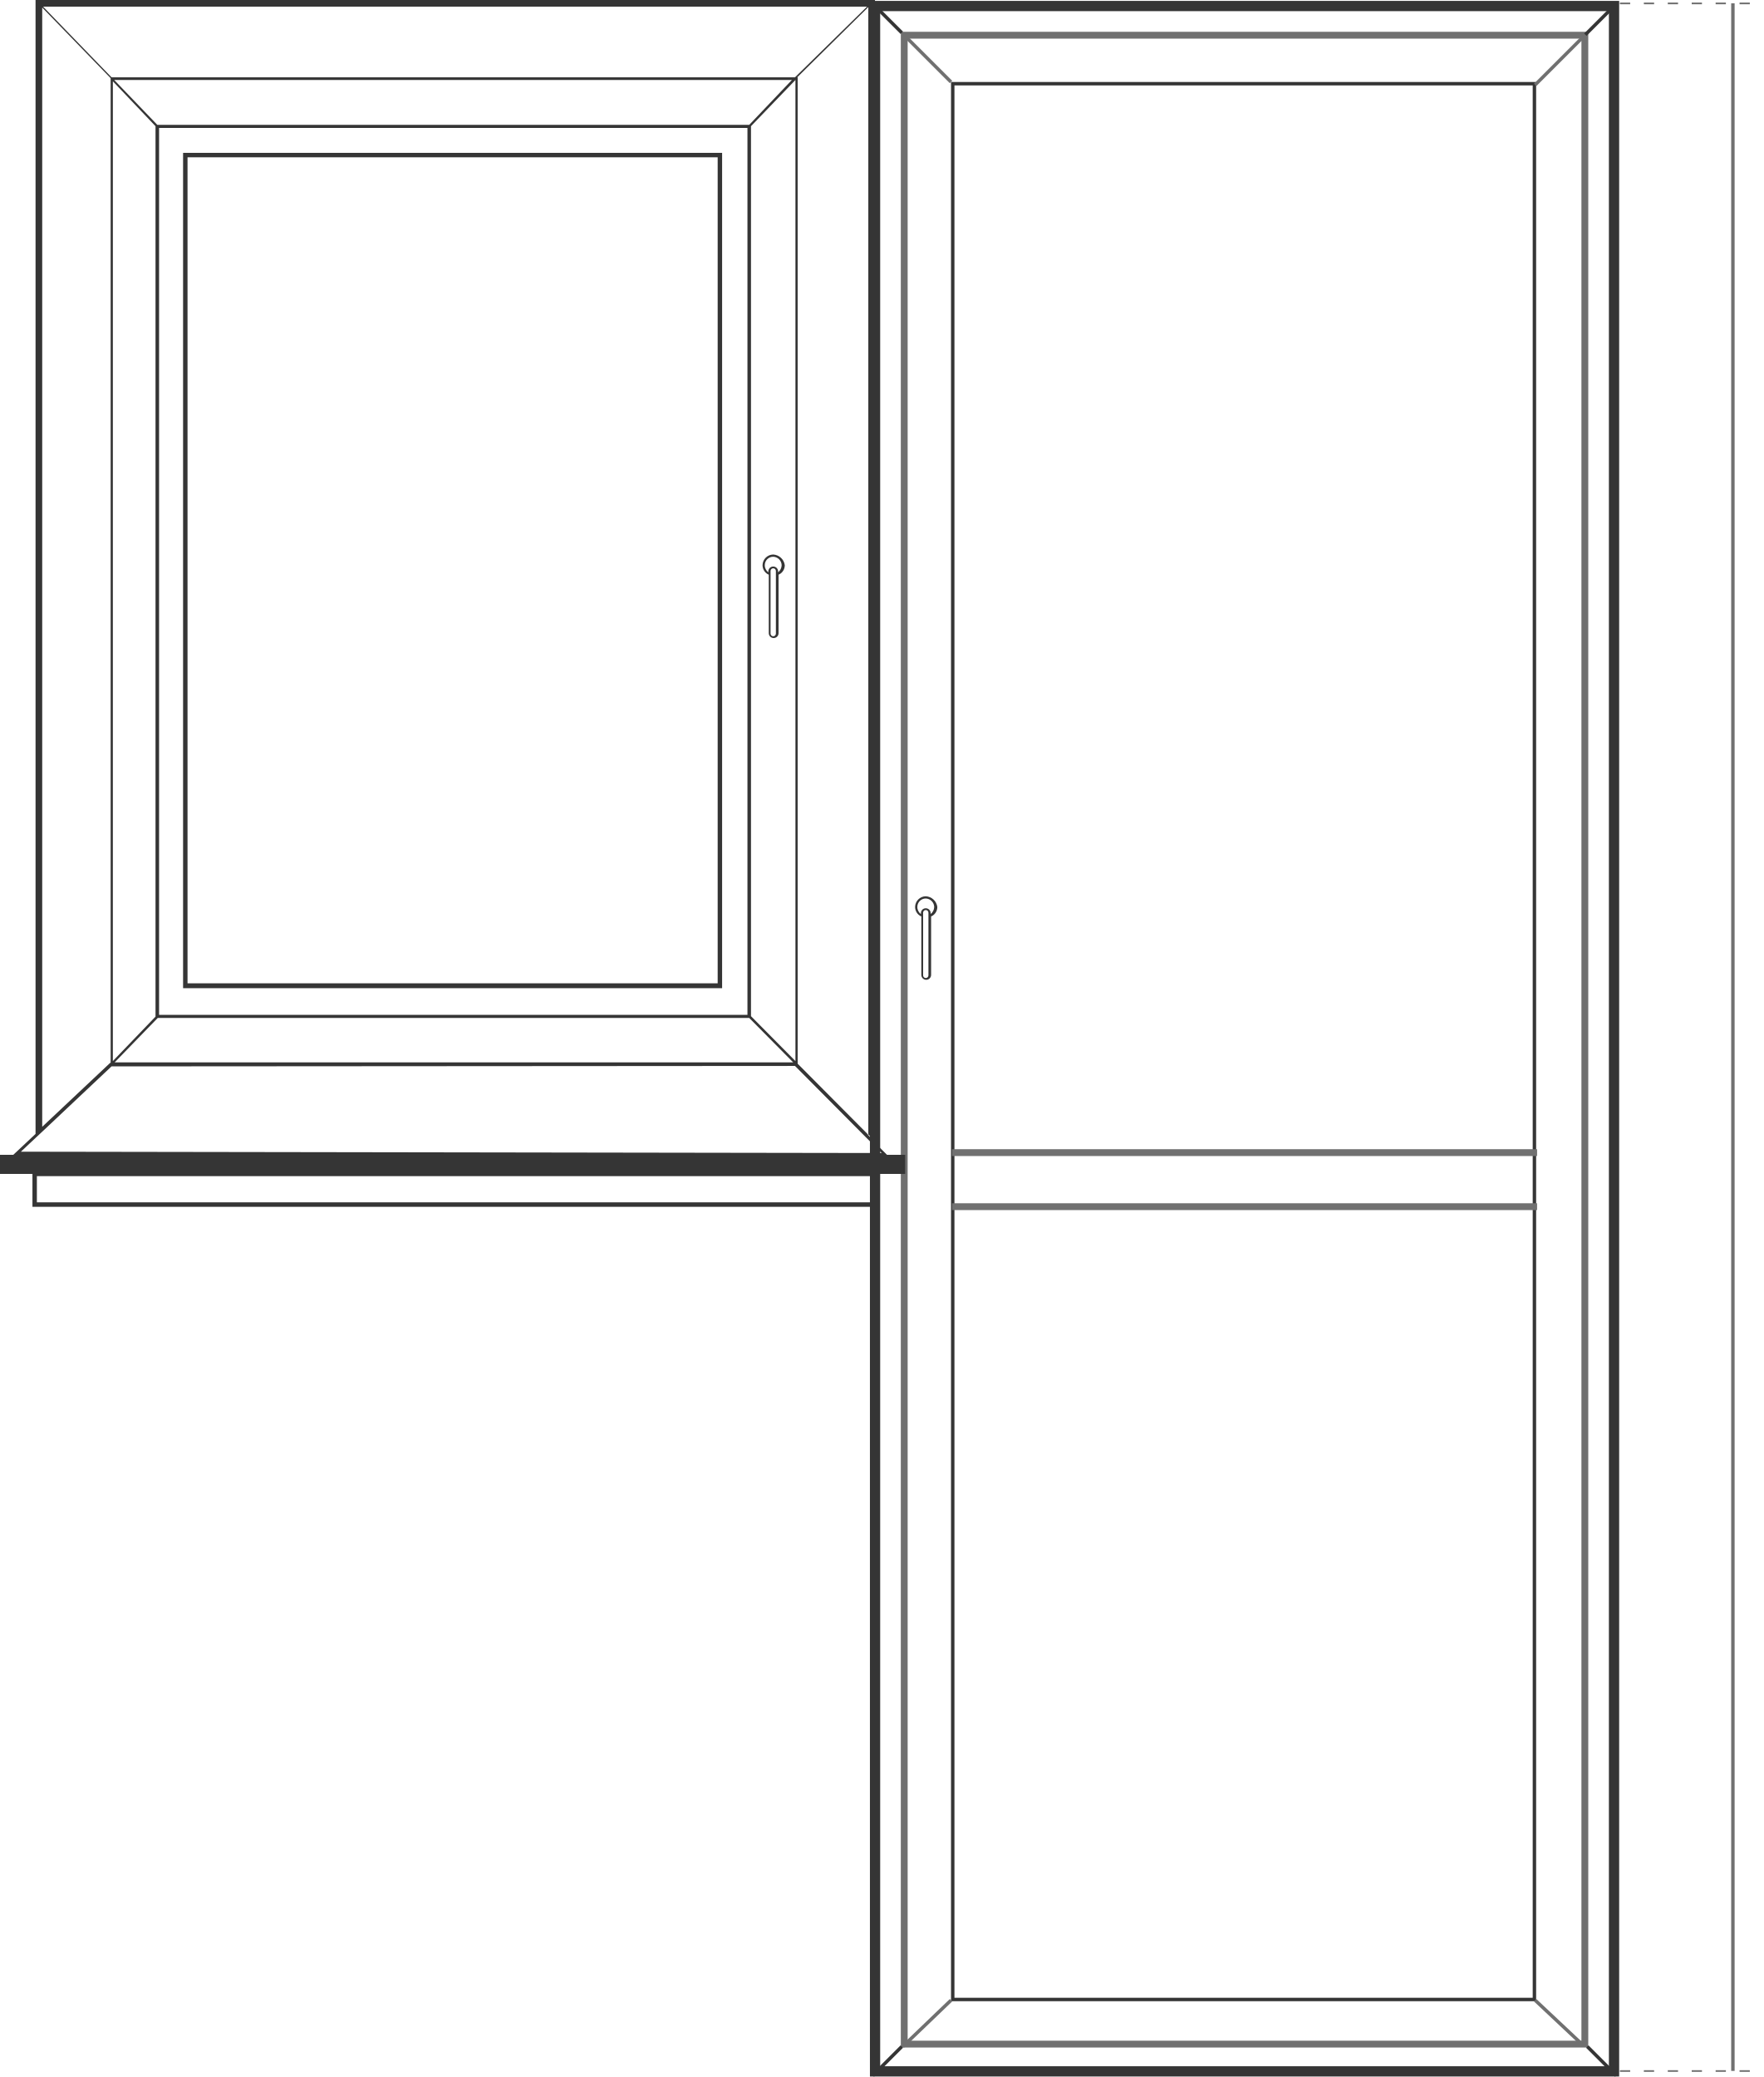
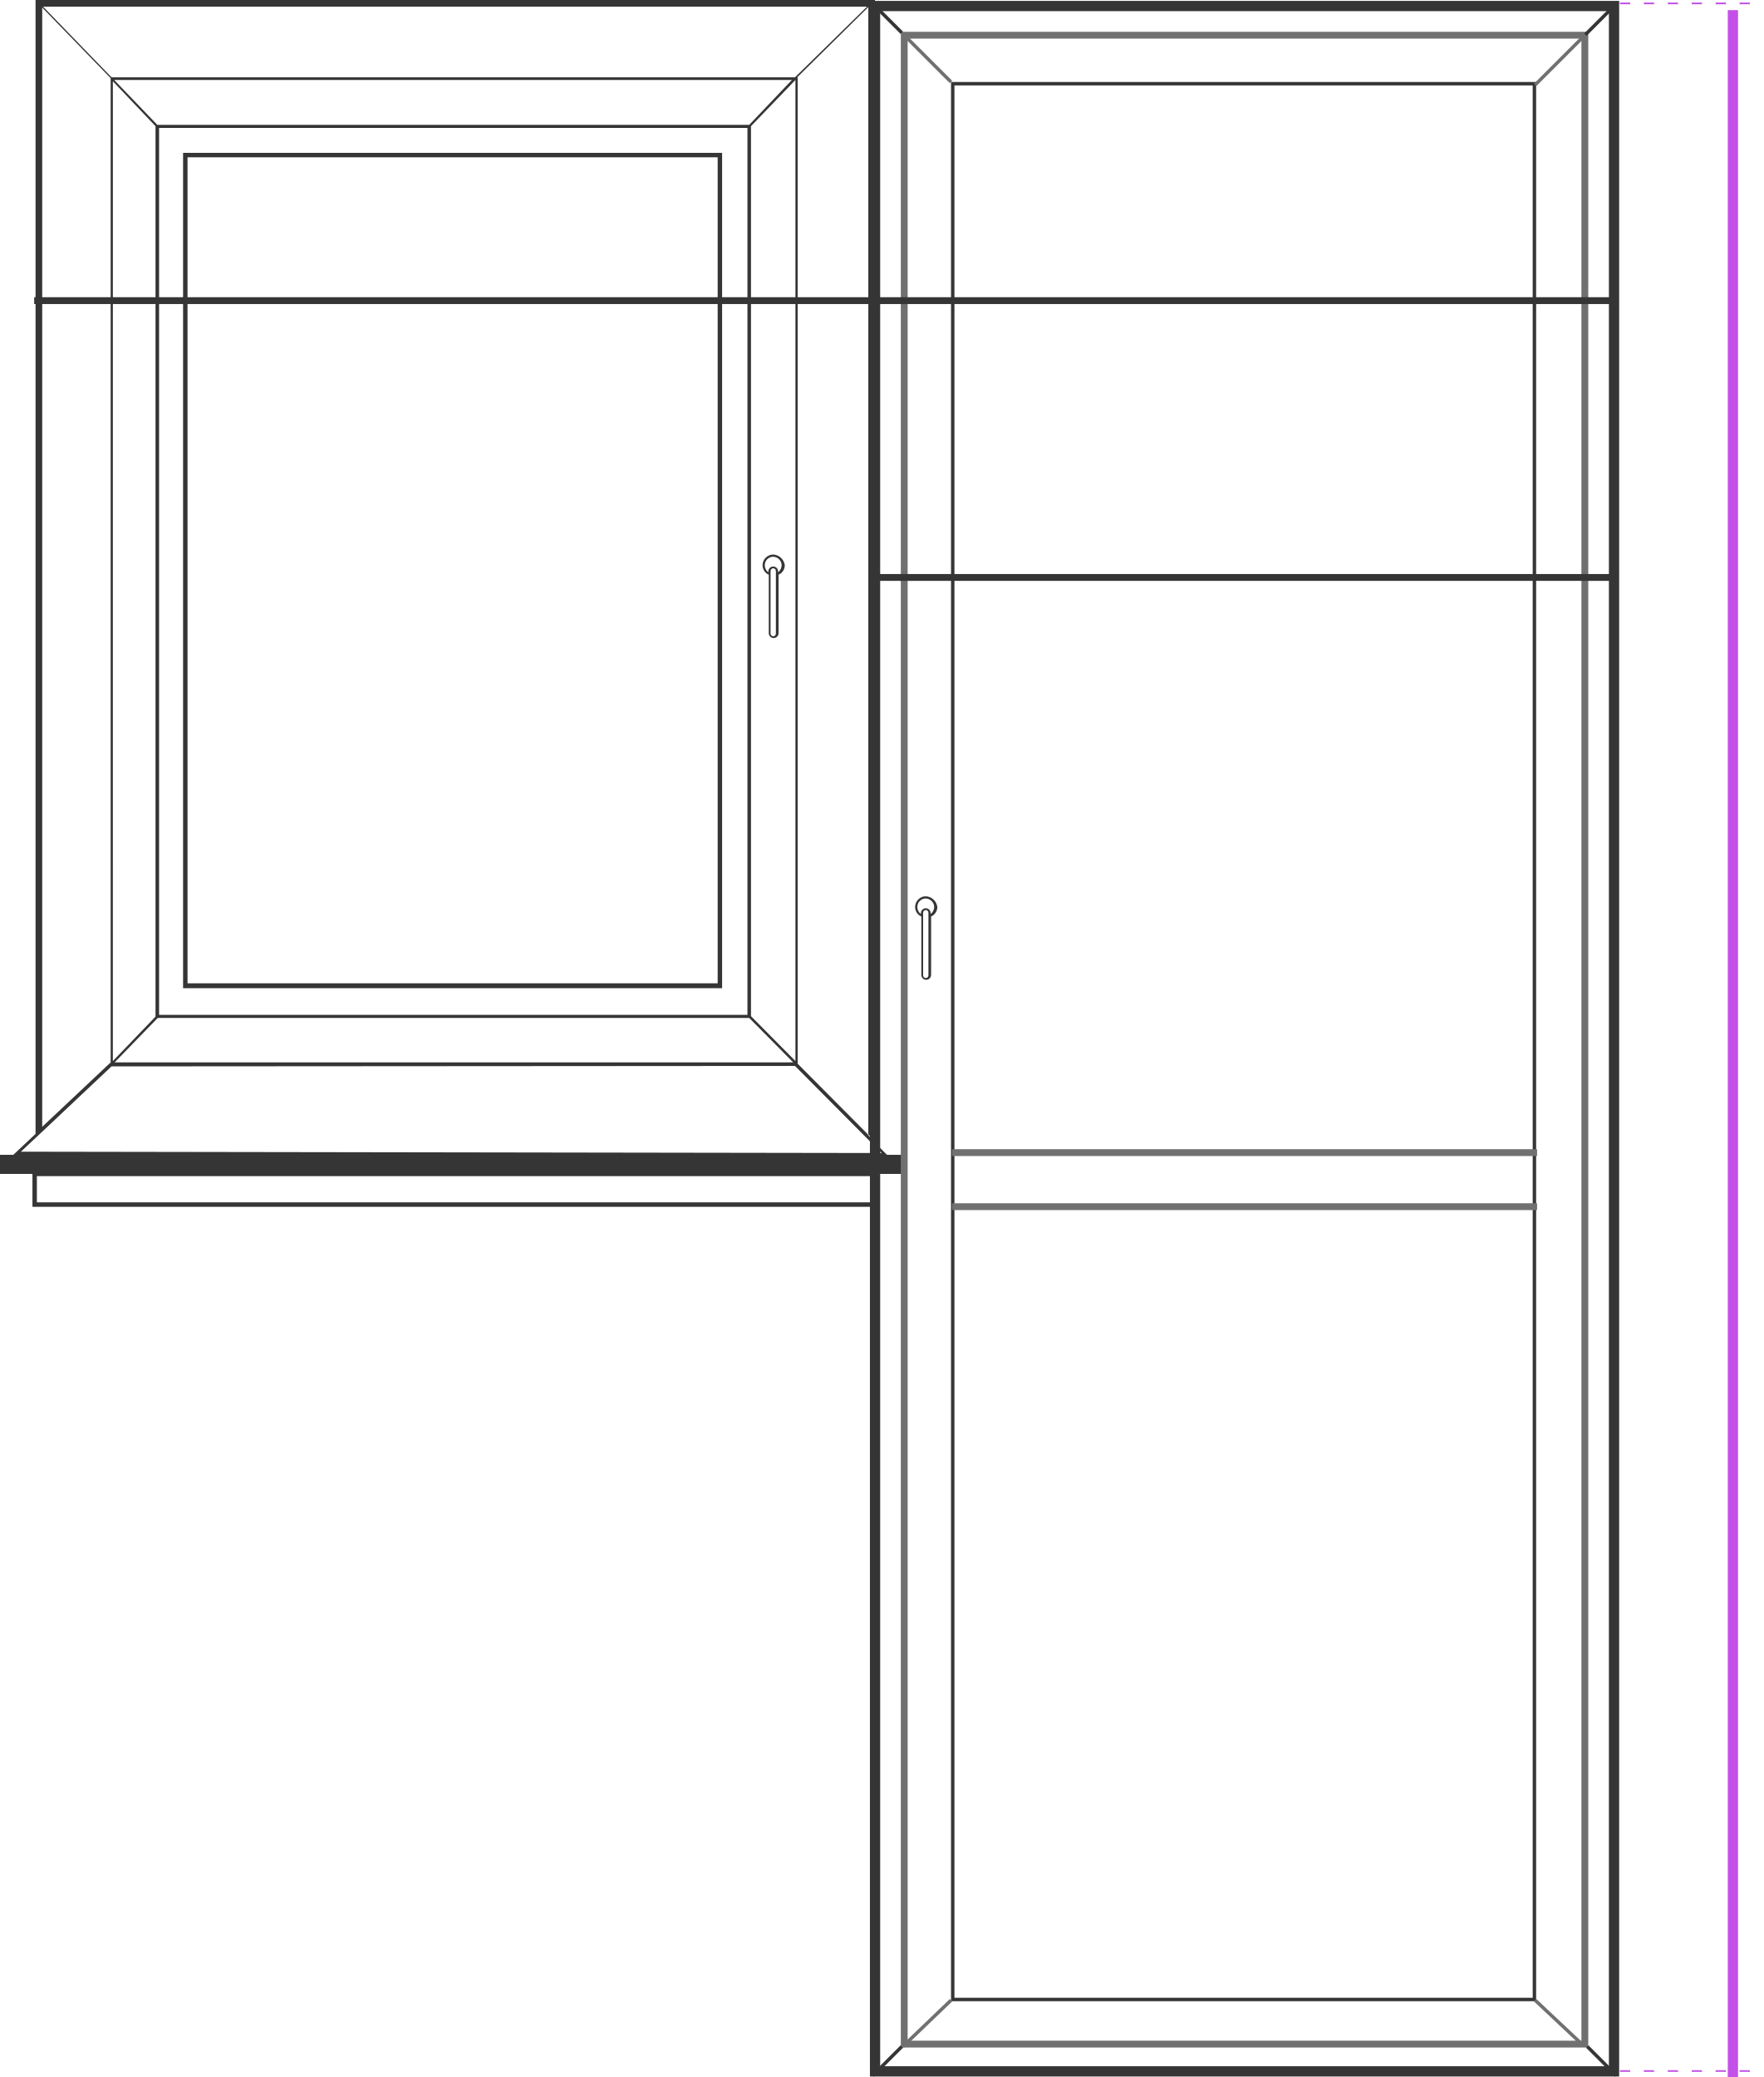
<svg xmlns="http://www.w3.org/2000/svg" width="515.948" height="607.746" viewBox="0 0 515.948 607.746">
  <defs>
    <clipPath id="clip-path">
-       <rect width="220" height="2" fill="none" />
-     </clipPath>
-     <clipPath id="clip-path-2">
      <rect width="42" height="2" fill="none" />
    </clipPath>
  </defs>
-   <g id="Group_772" data-name="Group 772" transform="translate(-722.5 -264.534)">
-     <g id="Group_771" data-name="Group 771">
+   <g id="balcony" transform="translate(-722.5 -264.534)">
+     <g id="Rectangle_585" data-name="Rectangle 585" transform="translate(977.016 264.797)" fill="none" stroke="#353535" stroke-width="3">
+       <rect width="219.205" height="607.335" stroke="none" />
+       <rect x="1.5" y="1.5" width="216.205" height="604.335" fill="none" />
+     </g>
+     <path id="Path_1260" data-name="Path 1260" d="M-10222.263-9678.031h253.426l-27.052-26.992h-198.832l-28.383,26.992" transform="translate(10950.875 10280.012)" fill="none" />
+     <path id="Path_439" data-name="Path 439" d="M41.2,278.825H198.906V34.4H41.2ZM42.5,35.7H197.606V277.4H42.5Z" transform="translate(734.865 274.859)" fill="#353535" />
+     <path id="Path_452" data-name="Path 452" d="M174.72,124.8a3.164,3.164,0,0,0-3.12,3.12,3.032,3.032,0,0,0,1.69,2.73h.13v17.162a1.43,1.43,0,0,0,2.86,0V130.651h.13a3.032,3.032,0,0,0,1.69-2.73A3.6,3.6,0,0,0,174.72,124.8Zm.78,23.142a.78.78,0,1,1-1.56,0V129.61a.78.78,0,1,1,1.56,0v18.332ZM176.15,130v-.26a1.43,1.43,0,1,0-2.86,0V130a2.526,2.526,0,0,1-1.04-2.08,2.469,2.469,0,0,1,2.47-2.47,2.557,2.557,0,0,1,2.47,2.47A2.714,2.714,0,0,1,176.15,130Z" transform="translate(774.003 301.991)" fill="#353535" />
+     <path id="Path_453" data-name="Path 453" d="M264.837,337.9h-5.331l-2.73-2.73.13-.13-2.99-2.99v-.13l-20.542-20.672V22.622h-.13l20.8-20.542V331.924l1.95,1.95V0H10.4V331.794L3.9,337.9H0V343.5H9.491v9.621H256.517V343.5h8.321Zm-9.491,13.911H10.791v-7.671H255.216v7.671ZM33.023,23.792,45.5,36.924V297.471l-12.481,13ZM219.2,297.861l12.871,13H33.543l12.611-13Zm-172.658-.91V37.444H218.683V296.951Zm173.178.39V36.924l13-13.521v287.07ZM219.2,36.534H46.025L33.413,23.4H231.684ZM10.4,332.964l1.95-1.82,20.282-19.112,199.961-.13,20.542,20.672h0l1.95,1.95h0l2.86,2.86-251.836-.39ZM32.633,22.622,12.611,1.95H253.656L232.594,22.622ZM12.351,2.21,32.373,22.882v288.11h-.13L12.351,329.714ZM116.362,337.645c47.455.13,94.91.13,142.365.26h0C211.272,337.775,163.817,337.775,116.362,337.645Z" transform="translate(722.5 264.534)" fill="#353535" />
+     <g id="balcony-center">
      <g id="Rectangle_588" data-name="Rectangle 588" transform="translate(986.055 273.837)" fill="none" stroke="#707070" stroke-width="2">
        <rect width="201.127" height="589.821" stroke="none" />
        <rect x="1" y="1" width="199.127" height="587.821" fill="none" />
-       </g>
-       <g id="Rectangle_585" data-name="Rectangle 585" transform="translate(977.016 264.797)" fill="none" stroke="#353535" stroke-width="3">
-         <rect width="219.205" height="607.335" stroke="none" />
-         <rect x="1.5" y="1.5" width="216.205" height="604.335" fill="none" />
      </g>
      <g id="Rectangle_587" data-name="Rectangle 587" transform="translate(1000.744 288.526)" fill="none" stroke="#353535" stroke-width="1">
        <rect width="171.184" height="561.573" stroke="none" />
        <rect x="0.5" y="0.5" width="170.184" height="560.573" fill="none" />
      </g>
-       <path id="Path_439" data-name="Path 439" d="M41.2,278.825H198.906V34.4H41.2ZM42.5,35.7H197.606V277.4H42.5Z" transform="translate(734.865 274.859)" fill="#353535" />
-       <path id="Path_452" data-name="Path 452" d="M174.72,124.8a3.164,3.164,0,0,0-3.12,3.12,3.032,3.032,0,0,0,1.69,2.73h.13v17.162a1.43,1.43,0,0,0,2.86,0V130.651h.13a3.032,3.032,0,0,0,1.69-2.73A3.6,3.6,0,0,0,174.72,124.8Zm.78,23.142a.78.78,0,1,1-1.56,0V129.61a.78.78,0,1,1,1.56,0v18.332ZM176.15,130v-.26a1.43,1.43,0,1,0-2.86,0V130a2.526,2.526,0,0,1-1.04-2.08,2.469,2.469,0,0,1,2.47-2.47,2.557,2.557,0,0,1,2.47,2.47A2.714,2.714,0,0,1,176.15,130Z" transform="translate(774.003 301.991)" fill="#353535" />
-       <path id="Path_453" data-name="Path 453" d="M264.837,337.9h-5.331l-2.73-2.73.13-.13-2.99-2.99v-.13l-20.542-20.672V22.622h-.13l20.8-20.542V331.924l1.95,1.95V0H10.4V331.794L3.9,337.9H0V343.5H9.491v9.621H256.517V343.5h8.321Zm-9.491,13.911H10.791v-7.671H255.216v7.671ZM33.023,23.792,45.5,36.924V297.471l-12.481,13ZM219.2,297.861l12.871,13H33.543l12.611-13Zm-172.658-.91V37.444H218.683V296.951Zm173.178.39V36.924l13-13.521v287.07ZM219.2,36.534H46.025L33.413,23.4H231.684ZM10.4,332.964l1.95-1.82,20.282-19.112,199.961-.13,20.542,20.672h0l1.95,1.95h0l2.86,2.86-251.836-.39ZM32.633,22.622,12.611,1.95H253.656L232.594,22.622ZM12.351,2.21,32.373,22.882v288.11h-.13L12.351,329.714ZM116.362,337.645c47.455.13,94.91.13,142.365.26h0C211.272,337.775,163.817,337.775,116.362,337.645Z" transform="translate(722.5 264.534)" fill="#353535" />
      <line id="Line_146" data-name="Line 146" y1="8.474" x2="8.474" transform="translate(1186.334 266.21)" fill="none" stroke="#353535" stroke-width="1" />
      <line id="Line_147" data-name="Line 147" y1="8.474" x2="8.474" transform="translate(986.337 265.645) rotate(90)" fill="none" stroke="#353535" stroke-width="1" />
      <line id="Line_148" data-name="Line 148" y1="8.474" x2="8.474" transform="translate(1195.374 863.375) rotate(90)" fill="none" stroke="#353535" stroke-width="1" />
      <line id="Line_149" data-name="Line 149" y1="8.474" x2="8.474" transform="translate(986.337 871.85) rotate(180)" fill="none" stroke="#353535" stroke-width="1" />
      <line id="Line_150" data-name="Line 150" x1="14.124" y2="14.124" transform="translate(1171.645 275.249)" fill="none" stroke="#707070" stroke-width="1" />
      <line id="Line_151" data-name="Line 151" x1="14.124" y1="14.124" transform="translate(986.62 274.402)" fill="none" stroke="#707070" stroke-width="1" />
      <line id="Line_150-2" data-name="Line 150" x1="14.124" y2="13.559" transform="translate(1000.744 863.375) rotate(180)" fill="none" stroke="#707070" stroke-width="1" />
      <line id="Line_151-2" data-name="Line 151" x2="14.124" y2="13.277" transform="translate(1171.645 849.816)" fill="none" stroke="#707070" stroke-width="1" />
      <path id="Path_1259" data-name="Path 1259" d="M174.72,124.8a3.164,3.164,0,0,0-3.12,3.12,3.032,3.032,0,0,0,1.69,2.73h.13v17.162a1.43,1.43,0,0,0,2.86,0V130.651h.13a3.032,3.032,0,0,0,1.69-2.73A3.6,3.6,0,0,0,174.72,124.8Zm.78,23.142a.78.78,0,1,1-1.56,0V129.61a.78.78,0,1,1,1.56,0v18.332ZM176.15,130v-.26a1.43,1.43,0,1,0-2.86,0V130a2.526,2.526,0,0,1-1.04-2.08,2.469,2.469,0,0,1,2.47-2.47,2.557,2.557,0,0,1,2.47,2.47A2.714,2.714,0,0,1,176.15,130Z" transform="translate(818.635 401.989)" fill="#353535" />
      <line id="Line_152" data-name="Line 152" x2="171.184" transform="translate(1001.026 617.616)" fill="none" stroke="#707070" stroke-width="2" />
      <line id="Line_153" data-name="Line 153" x2="171.184" transform="translate(1001.026 601.797)" fill="none" stroke="#707070" stroke-width="2" />
-       <g id="Repeat_Grid_21" data-name="Repeat Grid 21" transform="translate(1196.448 265.28)" clip-path="url(#clip-path-2)">
+     </g>
+     <g id="balcony-right">
+       <g id="Repeat_Grid_21" data-name="Repeat Grid 21" transform="translate(1196.448 265.28)" clip-path="url(#clip-path)">
        <g transform="translate(-976.448 -436.28)">
-           <line id="Line_61-33" data-name="Line 61" y2="3" transform="translate(979.448 436.28) rotate(90)" fill="none" stroke="#707070" stroke-width="1" />
+           <line id="Line_61" data-name="Line 61" y2="3" transform="translate(979.448 436.28) rotate(90)" fill="none" stroke="#c351e7" stroke-width="1" />
        </g>
        <g transform="translate(-969.448 -436.28)">
-           <line id="Line_61-34" data-name="Line 61" y2="3" transform="translate(979.448 436.28) rotate(90)" fill="none" stroke="#707070" stroke-width="1" />
+           <line id="Line_61-2" data-name="Line 61" y2="3" transform="translate(979.448 436.28) rotate(90)" fill="none" stroke="#c351e7" stroke-width="1" />
        </g>
        <g transform="translate(-962.448 -436.28)">
-           <line id="Line_61-35" data-name="Line 61" y2="3" transform="translate(979.448 436.28) rotate(90)" fill="none" stroke="#707070" stroke-width="1" />
+           <line id="Line_61-3" data-name="Line 61" y2="3" transform="translate(979.448 436.28) rotate(90)" fill="none" stroke="#c351e7" stroke-width="1" />
        </g>
        <g transform="translate(-955.448 -436.28)">
-           <line id="Line_61-36" data-name="Line 61" y2="3" transform="translate(979.448 436.28) rotate(90)" fill="none" stroke="#707070" stroke-width="1" />
+           <line id="Line_61-4" data-name="Line 61" y2="3" transform="translate(979.448 436.28) rotate(90)" fill="none" stroke="#c351e7" stroke-width="1" />
        </g>
        <g transform="translate(-948.448 -436.28)">
-           <line id="Line_61-37" data-name="Line 61" y2="3" transform="translate(979.448 436.28) rotate(90)" fill="none" stroke="#707070" stroke-width="1" />
+           <line id="Line_61-5" data-name="Line 61" y2="3" transform="translate(979.448 436.28) rotate(90)" fill="none" stroke="#c351e7" stroke-width="1" />
        </g>
        <g transform="translate(-941.448 -436.28)">
-           <line id="Line_61-38" data-name="Line 61" y2="3" transform="translate(979.448 436.28) rotate(90)" fill="none" stroke="#707070" stroke-width="1" />
+           <line id="Line_61-6" data-name="Line 61" y2="3" transform="translate(979.448 436.28) rotate(90)" fill="none" stroke="#c351e7" stroke-width="1" />
        </g>
      </g>
-       <g id="Repeat_Grid_22" data-name="Repeat Grid 22" transform="translate(1196.448 870.28)" clip-path="url(#clip-path-2)">
+       <g id="Repeat_Grid_22" data-name="Repeat Grid 22" transform="translate(1196.448 870.28)" clip-path="url(#clip-path)">
        <g transform="translate(-976.448 -436.28)">
-           <line id="Line_61-39" data-name="Line 61" y2="3" transform="translate(979.448 436.28) rotate(90)" fill="none" stroke="#707070" stroke-width="1" />
+           <line id="Line_61-7" data-name="Line 61" y2="3" transform="translate(979.448 436.28) rotate(90)" fill="none" stroke="#c351e7" stroke-width="1" />
        </g>
        <g transform="translate(-969.448 -436.28)">
-           <line id="Line_61-40" data-name="Line 61" y2="3" transform="translate(979.448 436.28) rotate(90)" fill="none" stroke="#707070" stroke-width="1" />
+           <line id="Line_61-8" data-name="Line 61" y2="3" transform="translate(979.448 436.28) rotate(90)" fill="none" stroke="#c351e7" stroke-width="1" />
        </g>
        <g transform="translate(-962.448 -436.28)">
-           <line id="Line_61-41" data-name="Line 61" y2="3" transform="translate(979.448 436.28) rotate(90)" fill="none" stroke="#707070" stroke-width="1" />
+           <line id="Line_61-9" data-name="Line 61" y2="3" transform="translate(979.448 436.28) rotate(90)" fill="none" stroke="#c351e7" stroke-width="1" />
        </g>
        <g transform="translate(-955.448 -436.28)">
-           <line id="Line_61-42" data-name="Line 61" y2="3" transform="translate(979.448 436.28) rotate(90)" fill="none" stroke="#707070" stroke-width="1" />
+           <line id="Line_61-10" data-name="Line 61" y2="3" transform="translate(979.448 436.28) rotate(90)" fill="none" stroke="#c351e7" stroke-width="1" />
        </g>
        <g transform="translate(-948.448 -436.28)">
-           <line id="Line_61-43" data-name="Line 61" y2="3" transform="translate(979.448 436.28) rotate(90)" fill="none" stroke="#707070" stroke-width="1" />
+           <line id="Line_61-11" data-name="Line 61" y2="3" transform="translate(979.448 436.28) rotate(90)" fill="none" stroke="#c351e7" stroke-width="1" />
        </g>
        <g transform="translate(-941.448 -436.28)">
-           <line id="Line_61-44" data-name="Line 61" y2="3" transform="translate(979.448 436.28) rotate(90)" fill="none" stroke="#707070" stroke-width="1" />
+           <line id="Line_61-12" data-name="Line 61" y2="3" transform="translate(979.448 436.28) rotate(90)" fill="none" stroke="#c351e7" stroke-width="1" />
        </g>
      </g>
-       <line id="Line_155" data-name="Line 155" y2="605" transform="translate(1229.5 265.5)" fill="none" stroke="#707070" stroke-width="1" />
+       <line id="Line_155" data-name="Line 155" y2="604.78" transform="translate(1229.5 267.5)" fill="none" stroke="#c351e7" stroke-width="3" />
    </g>
+     <line id="Line_208" data-name="Line 208" x2="217" transform="translate(977.5 433.5)" fill="none" stroke="#353535" stroke-width="2" />
+     <line id="Line_209" data-name="Line 209" x1="462" transform="translate(732.5 352.5)" fill="none" stroke="#353535" stroke-width="2" />
  </g>
</svg>
